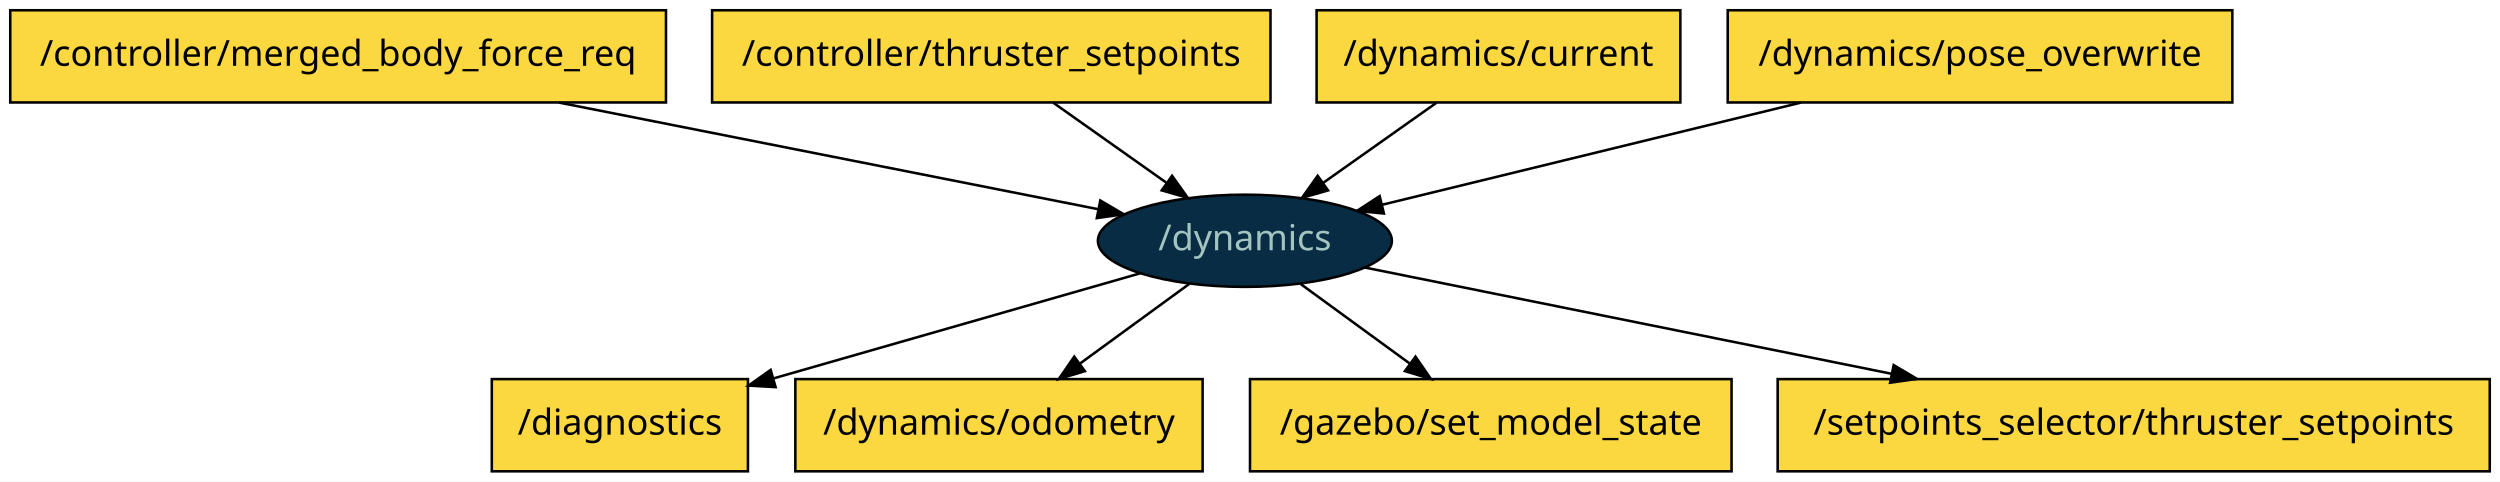
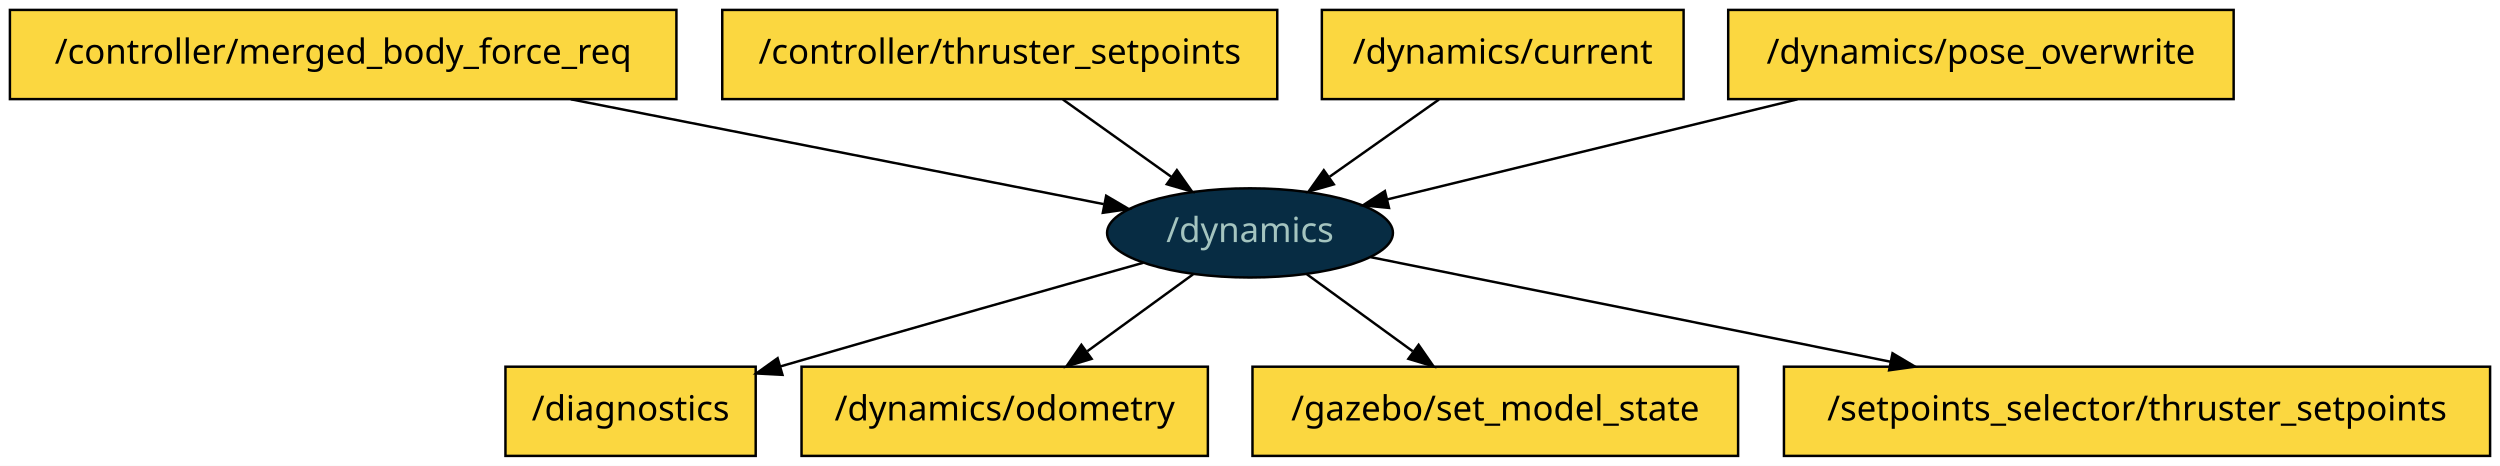
- <svg xmlns="http://www.w3.org/2000/svg" width="976pt" height="188pt" viewBox="0.00 0.00 976.00 188.00">
+ <svg xmlns="http://www.w3.org/2000/svg" width="1009pt" height="188pt" viewBox="0.00 0.00 1009.00 188.00">
  <g id="graph0" class="graph" transform="scale(1 1) rotate(0) translate(4 184)">
-     <polygon fill="white" stroke="transparent" points="-4,4 -4,-184 972,-184 972,4 -4,4" />
+     <polygon fill="#ffffff" stroke="transparent" points="-4,4 -4,-184 1005,-184 1005,4 -4,4" />
    <g id="node1" class="node">
-       <ellipse fill="#072c43" stroke="black" cx="482" cy="-90" rx="57.39" ry="18" />
-       <text text-anchor="middle" x="482" y="-86.3" font-family="sans-serif" font-size="14.00" fill="#a4c4bf">/dynamics</text>
+       <ellipse fill="#072c43" stroke="#000000" cx="500.5" cy="-90" rx="57.69" ry="18" />
+       <text text-anchor="middle" x="500.5" y="-86.3" font-family="sans-serif" font-size="14.00" fill="#a4c4bf">/dynamics</text>
    </g>
    <g id="node2" class="node">
-       <polygon fill="#fbd740" stroke="black" points="288,-36 188,-36 188,0 288,0 288,-36" />
-       <text text-anchor="middle" x="238" y="-14.3" font-family="sans-serif" font-size="14.00">/diagnostics</text>
+       <polygon fill="#fbd740" stroke="#000000" points="301,-36 200,-36 200,0 301,0 301,-36" />
+       <text text-anchor="middle" x="250.5" y="-14.3" font-family="sans-serif" font-size="14.00" fill="#000000">/diagnostics</text>
    </g>
    <g id="edge1" class="edge">
-       <path fill="none" stroke="black" d="M441.21,-77.33C405.85,-67.21 353.02,-52.09 298.12,-36.32" />
-       <polygon fill="black" stroke="black" points="298.79,-32.87 288.21,-33.47 296.86,-39.6 298.79,-32.87" />
+       <path fill="none" stroke="#000000" d="M457.437,-77.954C421.001,-67.718 367.152,-52.489 310.991,-36.124" />
+       <polygon fill="#000000" stroke="#000000" points="311.804,-32.716 301.224,-33.274 309.842,-39.435 311.804,-32.716" />
    </g>
    <g id="node3" class="node">
-       <polygon fill="#fbd740" stroke="black" points="465.5,-36 306.5,-36 306.5,0 465.5,0 465.5,-36" />
-       <text text-anchor="middle" x="386" y="-14.3" font-family="sans-serif" font-size="14.00">/dynamics/odometry</text>
+       <polygon fill="#fbd740" stroke="#000000" points="483.5,-36 319.5,-36 319.5,0 483.5,0 483.5,-36" />
+       <text text-anchor="middle" x="401.5" y="-14.3" font-family="sans-serif" font-size="14.00" fill="#000000">/dynamics/odometry</text>
    </g>
    <g id="edge2" class="edge">
-       <path fill="none" stroke="black" d="M460.22,-73.12C447.66,-63.96 431.66,-52.29 417.73,-42.14" />
-       <polygon fill="black" stroke="black" points="419.52,-39.11 409.37,-36.04 415.39,-44.76 419.52,-39.11" />
+       <path fill="none" stroke="#000000" d="M477.539,-73.301C464.861,-64.081 448.887,-52.463 434.856,-42.259" />
+       <polygon fill="#000000" stroke="#000000" points="436.564,-39.173 426.418,-36.122 432.447,-44.834 436.564,-39.173" />
    </g>
    <g id="node4" class="node">
-       <polygon fill="#fbd740" stroke="black" points="672,-36 484,-36 484,0 672,0 672,-36" />
-       <text text-anchor="middle" x="578" y="-14.3" font-family="sans-serif" font-size="14.00">/gazebo/set_model_state</text>
+       <polygon fill="#fbd740" stroke="#000000" points="697.5,-36 501.5,-36 501.5,0 697.5,0 697.5,-36" />
+       <text text-anchor="middle" x="599.5" y="-14.3" font-family="sans-serif" font-size="14.00" fill="#000000">/gazebo/set_model_state</text>
    </g>
    <g id="edge3" class="edge">
-       <path fill="none" stroke="black" d="M503.78,-73.12C516.34,-63.96 532.34,-52.29 546.27,-42.14" />
-       <polygon fill="black" stroke="black" points="548.61,-44.76 554.63,-36.04 544.48,-39.11 548.61,-44.76" />
+       <path fill="none" stroke="#000000" d="M523.461,-73.301C536.139,-64.081 552.113,-52.463 566.144,-42.259" />
+       <polygon fill="#000000" stroke="#000000" points="568.553,-44.834 574.582,-36.122 564.436,-39.173 568.553,-44.834" />
    </g>
    <g id="node5" class="node">
-       <polygon fill="#fbd740" stroke="black" points="968,-36 690,-36 690,0 968,0 968,-36" />
-       <text text-anchor="middle" x="829" y="-14.3" font-family="sans-serif" font-size="14.00">/setpoints_selector/thruster_setpoints</text>
+       <polygon fill="#fbd740" stroke="#000000" points="1001,-36 716,-36 716,0 1001,0 1001,-36" />
+       <text text-anchor="middle" x="858.5" y="-14.3" font-family="sans-serif" font-size="14.00" fill="#000000">/setpoints_selector/thruster_setpoints</text>
    </g>
    <g id="edge4" class="edge">
-       <path fill="none" stroke="black" d="M528.8,-79.56C581.23,-68.98 667.62,-51.56 734.29,-38.11" />
-       <polygon fill="black" stroke="black" points="735.29,-41.47 744.4,-36.07 733.9,-34.61 735.29,-41.47" />
+       <path fill="none" stroke="#000000" d="M549.154,-80.215C602.817,-69.422 690.617,-51.764 758.995,-38.012" />
+       <polygon fill="#000000" stroke="#000000" points="759.823,-41.416 768.937,-36.013 758.443,-34.553 759.823,-41.416" />
    </g>
    <g id="node6" class="node">
-       <polygon fill="#fbd740" stroke="black" points="256,-180 0,-180 0,-144 256,-144 256,-180" />
-       <text text-anchor="middle" x="128" y="-158.3" font-family="sans-serif" font-size="14.00">/controller/merged_body_force_req</text>
+       <polygon fill="#fbd740" stroke="#000000" points="269,-180 0,-180 0,-144 269,-144 269,-180" />
+       <text text-anchor="middle" x="134.5" y="-158.3" font-family="sans-serif" font-size="14.00" fill="#000000">/controller/merged_body_force_req</text>
    </g>
    <g id="edge5" class="edge">
-       <path fill="none" stroke="black" d="M214.15,-143.97C279.59,-131.02 367.78,-113.59 424.77,-102.32" />
-       <polygon fill="black" stroke="black" points="425.56,-105.73 434.69,-100.36 424.2,-98.86 425.56,-105.73" />
+       <path fill="none" stroke="#000000" d="M226.385,-143.924C293.803,-130.662 383.371,-113.042 441.472,-101.612" />
+       <polygon fill="#000000" stroke="#000000" points="442.449,-104.987 451.586,-99.623 441.098,-98.119 442.449,-104.987" />
    </g>
    <g id="node7" class="node">
-       <polygon fill="#fbd740" stroke="black" points="492,-180 274,-180 274,-144 492,-144 492,-180" />
-       <text text-anchor="middle" x="383" y="-158.3" font-family="sans-serif" font-size="14.00">/controller/thruster_setpoints</text>
+       <polygon fill="#fbd740" stroke="#000000" points="511.5,-180 287.5,-180 287.5,-144 511.5,-144 511.5,-180" />
+       <text text-anchor="middle" x="399.5" y="-158.3" font-family="sans-serif" font-size="14.00" fill="#000000">/controller/thruster_setpoints</text>
    </g>
    <g id="edge6" class="edge">
-       <path fill="none" stroke="black" d="M407.22,-143.88C420.49,-134.49 437.08,-122.76 451.26,-112.74" />
-       <polygon fill="black" stroke="black" points="453.58,-115.38 459.72,-106.75 449.54,-109.67 453.58,-115.38" />
+       <path fill="none" stroke="#000000" d="M424.987,-143.831C438.247,-134.379 454.585,-122.732 468.668,-112.692" />
+       <polygon fill="#000000" stroke="#000000" points="470.987,-115.337 477.099,-106.682 466.924,-109.637 470.987,-115.337" />
    </g>
    <g id="node8" class="node">
-       <polygon fill="#fbd740" stroke="black" points="652,-180 510,-180 510,-144 652,-144 652,-180" />
-       <text text-anchor="middle" x="581" y="-158.3" font-family="sans-serif" font-size="14.00">/dynamics/current</text>
+       <polygon fill="#fbd740" stroke="#000000" points="675.5,-180 529.5,-180 529.5,-144 675.5,-144 675.5,-180" />
+       <text text-anchor="middle" x="602.5" y="-158.3" font-family="sans-serif" font-size="14.00" fill="#000000">/dynamics/current</text>
    </g>
    <g id="edge7" class="edge">
-       <path fill="none" stroke="black" d="M556.78,-143.88C543.51,-134.49 526.92,-122.76 512.74,-112.74" />
-       <polygon fill="black" stroke="black" points="514.46,-109.67 504.28,-106.75 510.42,-115.38 514.46,-109.67" />
+       <path fill="none" stroke="#000000" d="M576.761,-143.831C563.37,-134.379 546.87,-122.732 532.647,-112.692" />
+       <polygon fill="#000000" stroke="#000000" points="534.321,-109.59 524.133,-106.682 530.284,-115.308 534.321,-109.59" />
    </g>
    <g id="node9" class="node">
-       <polygon fill="#fbd740" stroke="black" points="867.5,-180 670.5,-180 670.5,-144 867.5,-144 867.5,-180" />
-       <text text-anchor="middle" x="769" y="-158.3" font-family="sans-serif" font-size="14.00">/dynamics/pose_overwrite</text>
+       <polygon fill="#fbd740" stroke="#000000" points="897.5,-180 693.5,-180 693.5,-144 897.5,-144 897.5,-180" />
+       <text text-anchor="middle" x="795.5" y="-158.3" font-family="sans-serif" font-size="14.00" fill="#000000">/dynamics/pose_overwrite</text>
    </g>
    <g id="edge8" class="edge">
-       <path fill="none" stroke="black" d="M699.16,-143.97C648.77,-131.67 581.74,-115.33 535.56,-104.06" />
-       <polygon fill="black" stroke="black" points="536.28,-100.64 525.74,-101.67 534.62,-107.44 536.28,-100.64" />
+       <path fill="none" stroke="#000000" d="M721.44,-143.924C670.081,-131.389 602.773,-114.962 556.005,-103.547" />
+       <polygon fill="#000000" stroke="#000000" points="556.601,-100.09 546.056,-101.119 554.941,-106.89 556.601,-100.09" />
    </g>
  </g>
</svg>
